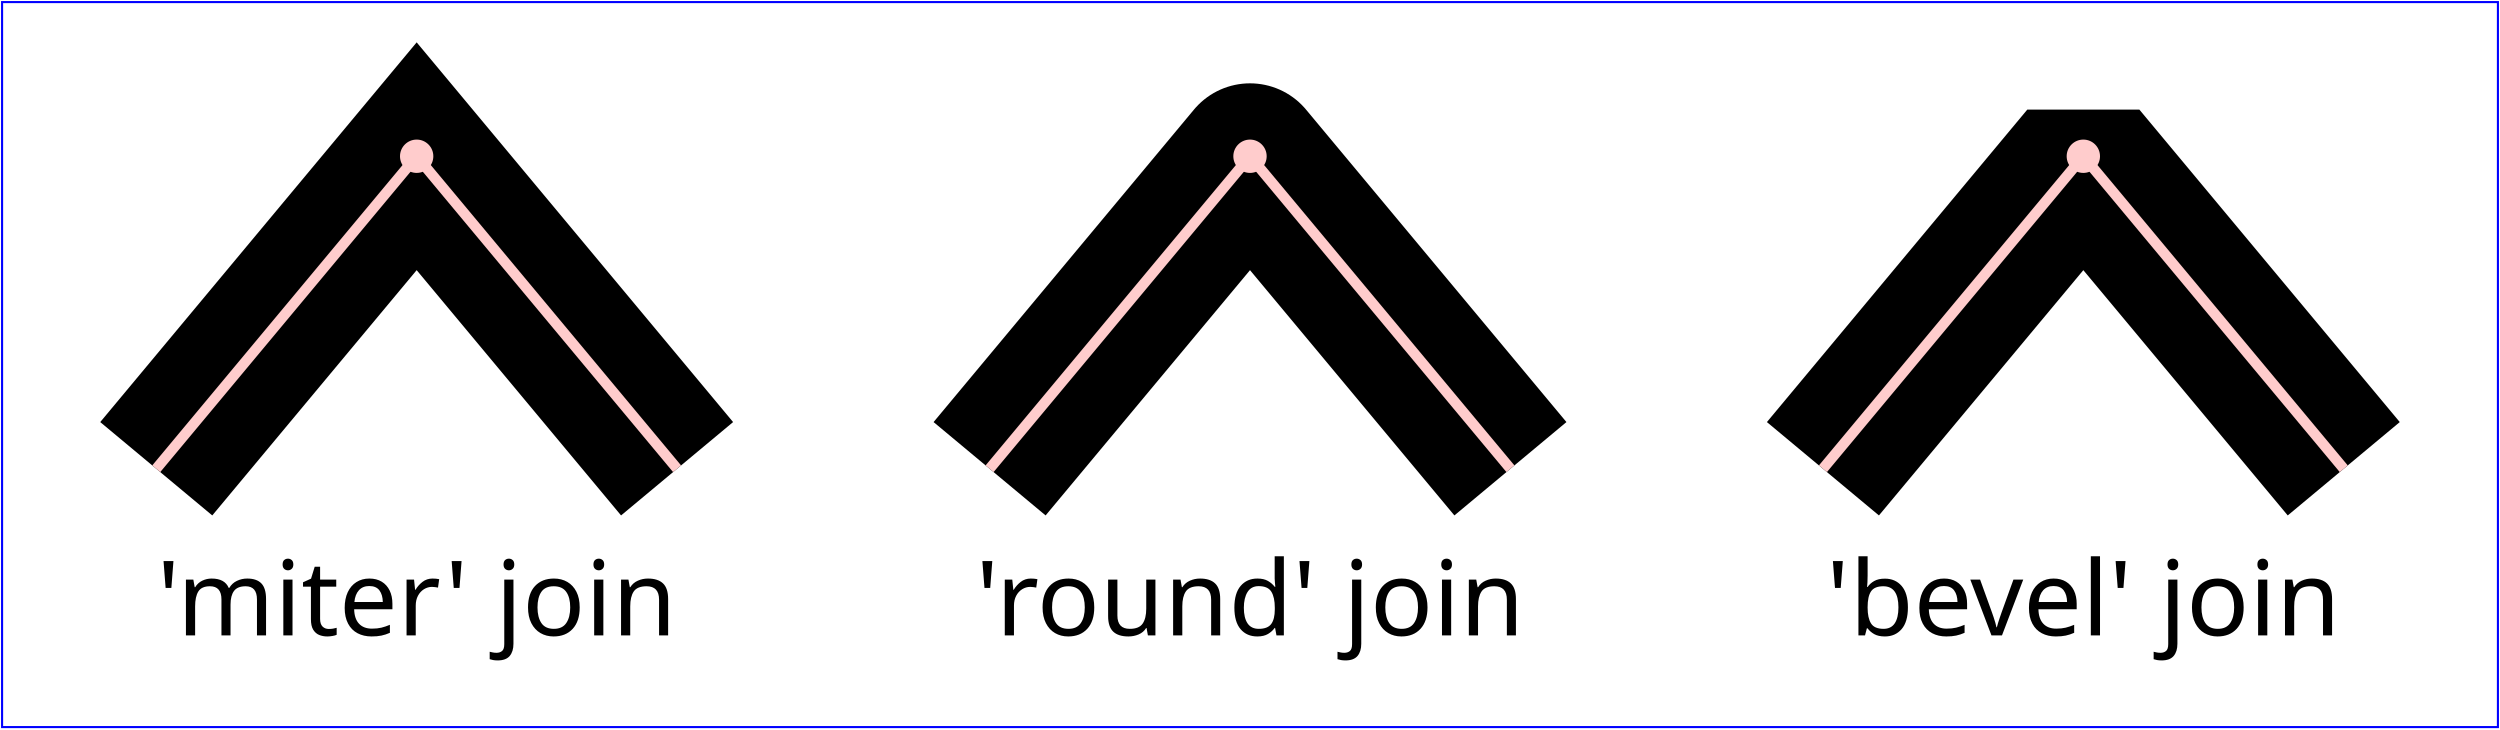
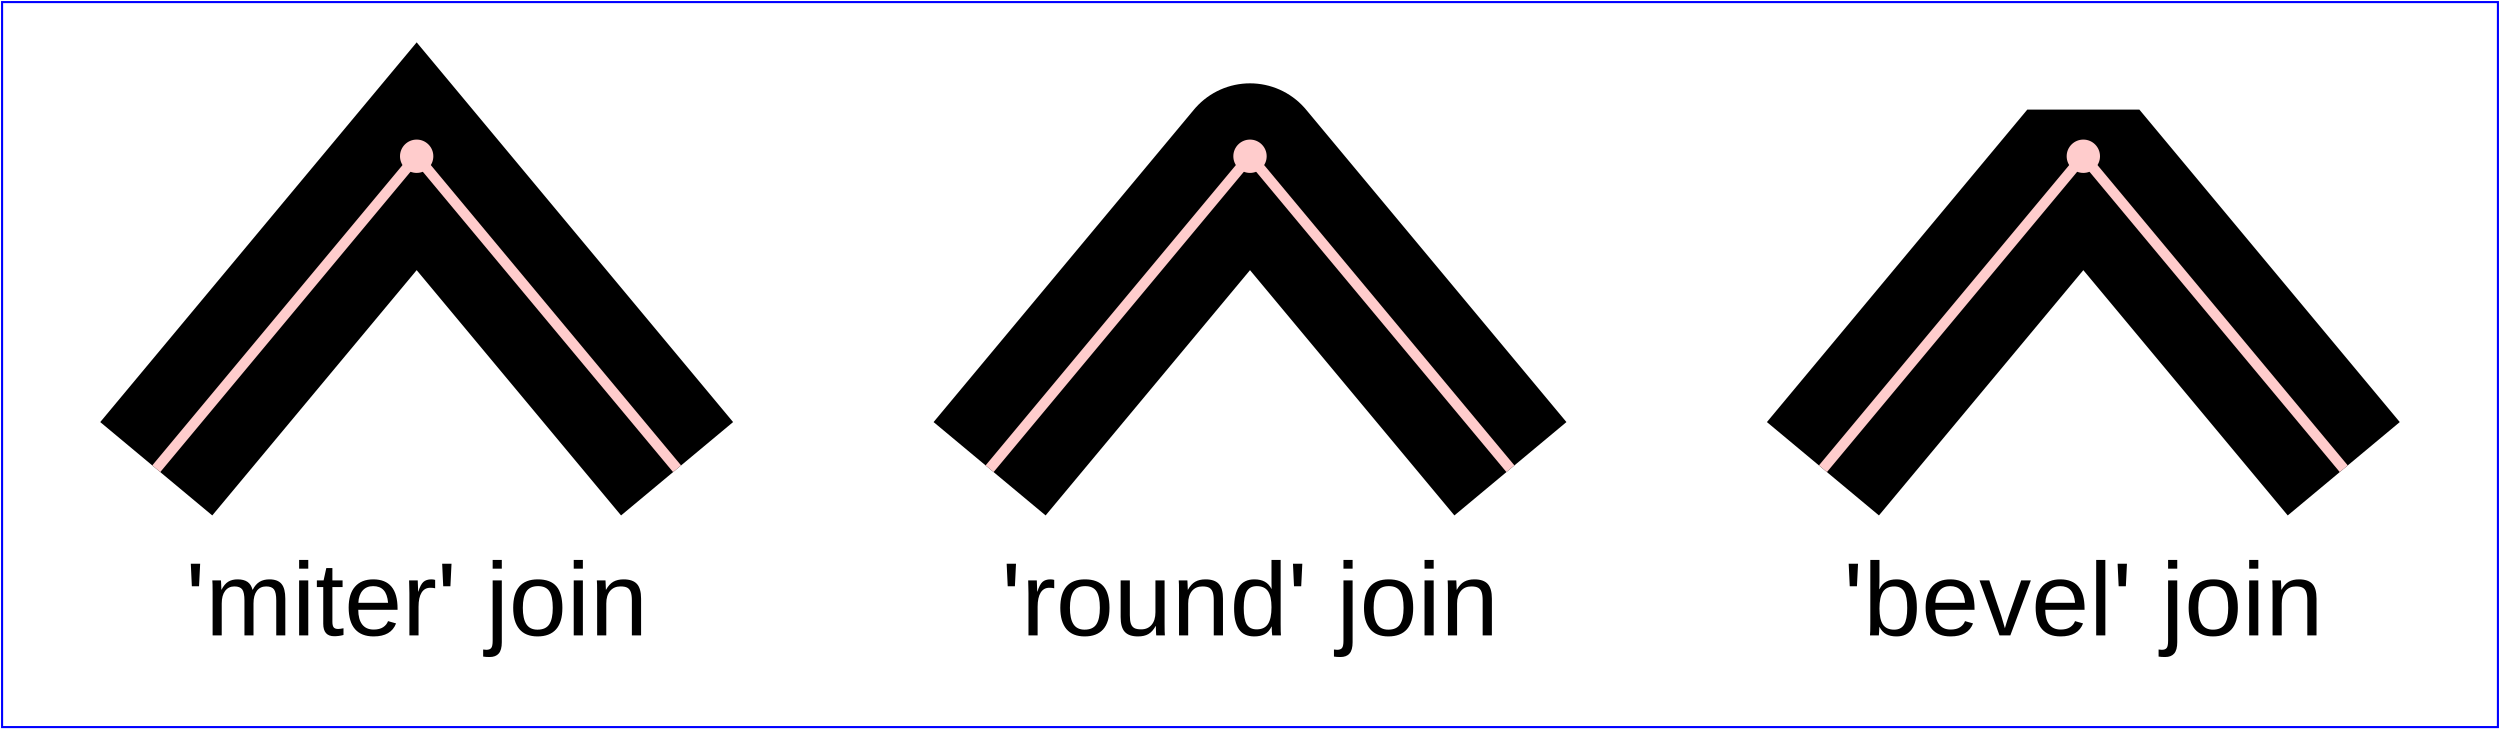
<svg xmlns="http://www.w3.org/2000/svg" xmlns:xlink="http://www.w3.org/1999/xlink" width="12cm" height="3.5cm" viewBox="0 0 1200 350" version="1.1">
  <rect x="1" y="1" width="1198" height="348" fill="none" stroke="blue" />
  <defs>
    <path id="path1" d="M -125,150 L 0,0 L 125,150" fill="none" />
    <circle id="circle1" cx="0" cy="0" r="8" fill="#ffcccc" stroke="none" />
  </defs>
  <g transform="translate(200,75)">
    <use stroke="black" stroke-width="70" xlink:href="#path1" stroke-linejoin="miter" />
    <use stroke="#ffcccc" stroke-width="5" xlink:href="#path1" />
    <use xlink:href="#circle1" />
-     <text text-anchor="middle" font-size="50" font-family="Verdana" y="230">'miter' join</text>
+     <text text-anchor="middle" font-size="50" font-family="Liberation Sans" y="230">'miter' join</text>
  </g>
  <g transform="translate(600,75)">
    <use stroke="black" stroke-width="70" xlink:href="#path1" stroke-linejoin="round" />
    <use stroke="#ffcccc" stroke-width="5" xlink:href="#path1" />
    <use xlink:href="#circle1" />
-     <text text-anchor="middle" font-size="50" font-family="Verdana" y="230">'round' join</text>
+     <text text-anchor="middle" font-size="50" font-family="Liberation Sans" y="230">'round' join</text>
  </g>
  <g transform="translate(1000,75)">
    <use stroke="black" stroke-width="70" xlink:href="#path1" stroke-linejoin="bevel" />
    <use stroke="#ffcccc" stroke-width="5" xlink:href="#path1" />
    <use xlink:href="#circle1" />
-     <text text-anchor="middle" font-size="50" font-family="Verdana" y="230">'bevel' join</text>
+     <text text-anchor="middle" font-size="50" font-family="Liberation Sans" y="230">'bevel' join</text>
  </g>
</svg>
